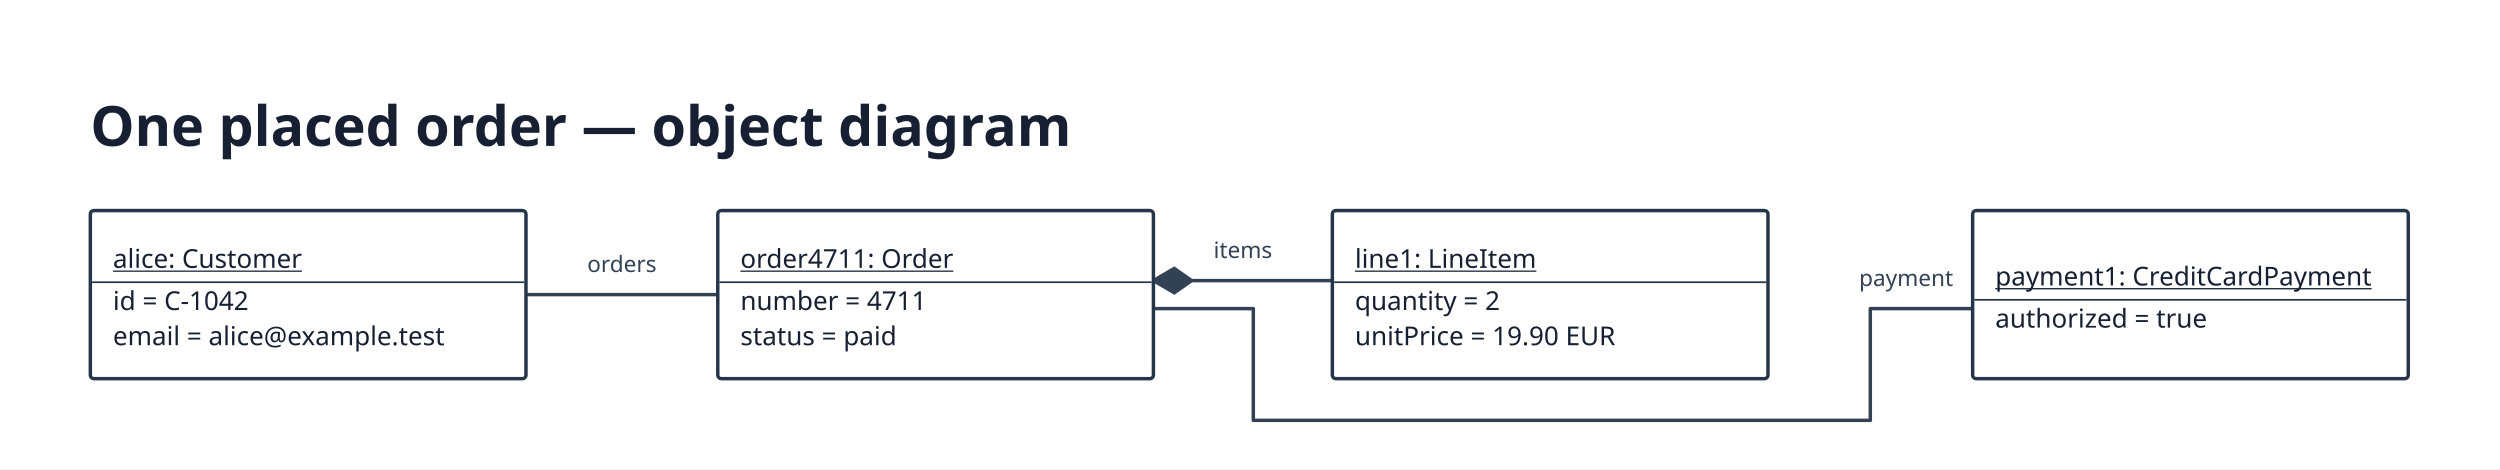
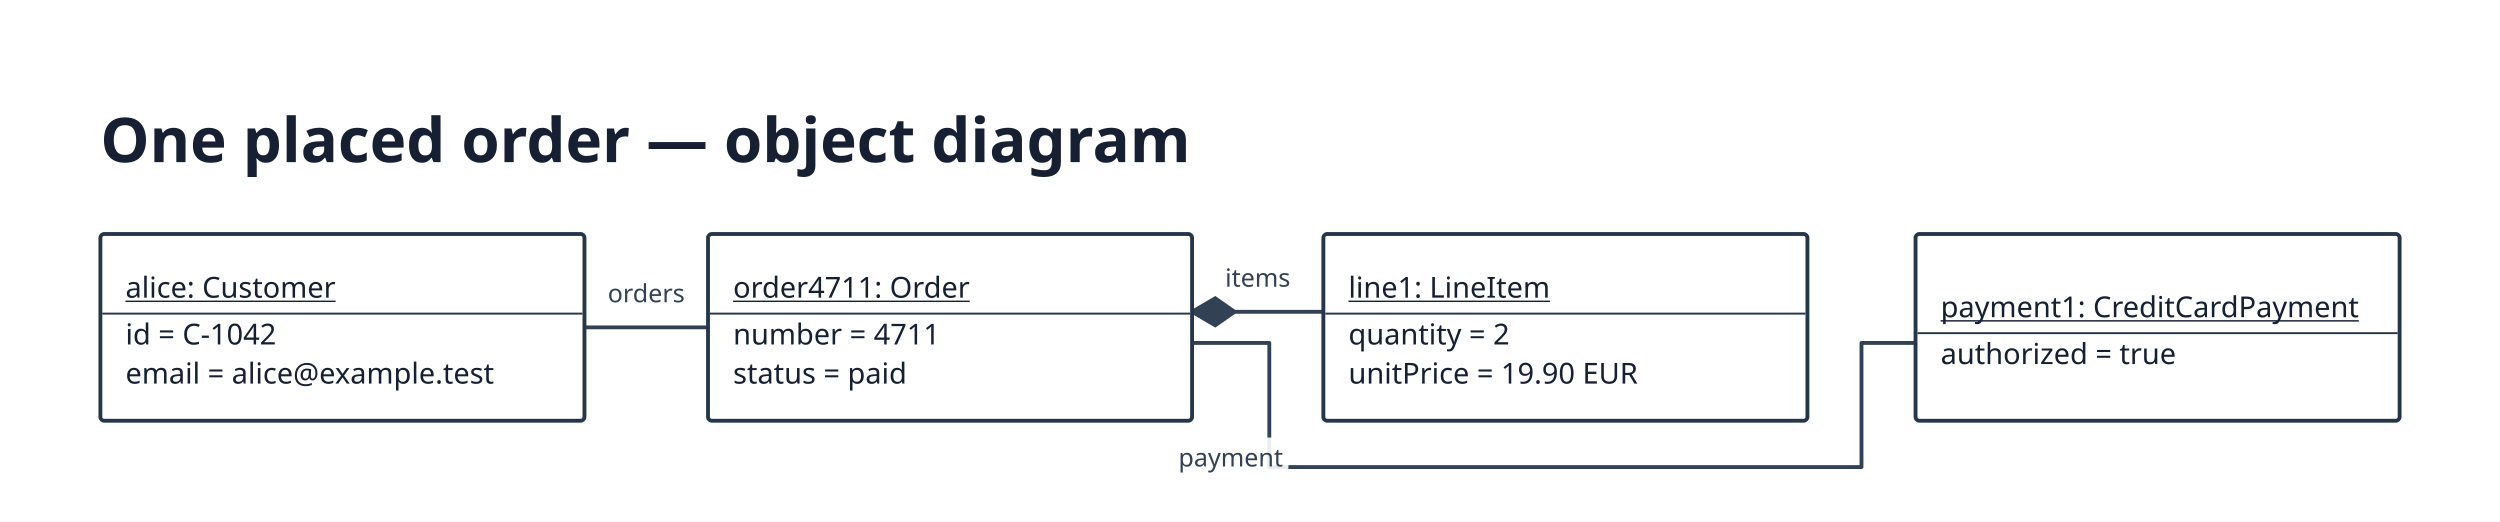
- <svg xmlns="http://www.w3.org/2000/svg" width="1439" height="270" viewBox="0 0 1439 270" role="img" aria-label="uml-object-example">
+ <svg xmlns="http://www.w3.org/2000/svg" width="1295" height="270" viewBox="0 0 1295 270" role="img" aria-label="uml-object-example">
  <rect width="100%" height="100%" fill="#ffffff" />
  <g id="boundaries" />
  <g id="corridor-dividers" />
  <g id="lines">
    <g data-line="alice-order">
-       <polyline points="302.75,169.575 413.15,169.575" fill="none" stroke="#334155" stroke-width="2" stroke-linejoin="round" stroke-linecap="round" />
+       <polyline points="302.75,169.575 366.75,169.575" fill="none" stroke="#334155" stroke-width="2" stroke-linejoin="round" stroke-linecap="round" />
    </g>
    <g data-line="order-line">
-       <polyline points="663.9,161.512 766.9,161.512" fill="none" stroke="#334155" stroke-width="2" stroke-linejoin="round" stroke-linecap="round" />
-       <polygon points="663.9,161.512 675.9,154.512 685.9,161.512 675.9,168.512" fill="#334155" stroke="#334155" stroke-width="2" />
+       <polyline points="617.5,161.512 685.5,161.512" fill="none" stroke="#334155" stroke-width="2" stroke-linejoin="round" stroke-linecap="round" />
+       <polygon points="617.5,161.512 629.5,154.512 639.5,161.512 629.5,168.512" fill="#334155" stroke="#334155" stroke-width="2" />
    </g>
    <g data-line="order-payment">
-       <polyline points="663.9,177.637 721.4,177.637 721.4,241.95 1076.55,241.95 1076.55,177.637 1135.45,177.637" fill="none" stroke="#334155" stroke-width="2" stroke-linejoin="round" stroke-linecap="round" />
+       <polyline points="617.5,177.637 657.5,177.637 657.5,241.95 964.25,241.95 964.25,177.637 992.25,177.637" fill="none" stroke="#334155" stroke-width="2" stroke-linejoin="round" stroke-linecap="round" />
    </g>
  </g>
  <g id="objects">
    <rect x="52" y="121.2" width="250.75" height="96.75" rx="2" fill="#ffffff" stroke="#26364a" stroke-width="2" />
-     <rect x="413.15" y="121.2" width="250.75" height="96.75" rx="2" fill="#ffffff" stroke="#26364a" stroke-width="2" />
-     <rect x="766.9" y="121.2" width="250.75" height="96.75" rx="2" fill="#ffffff" stroke="#26364a" stroke-width="2" />
-     <rect x="1135.45" y="121.2" width="250.75" height="96.75" rx="2" fill="#ffffff" stroke="#26364a" stroke-width="2" />
+     <rect x="366.75" y="121.2" width="250.75" height="96.75" rx="2" fill="#ffffff" stroke="#26364a" stroke-width="2" />
+     <rect x="685.5" y="121.2" width="250.75" height="96.75" rx="2" fill="#ffffff" stroke="#26364a" stroke-width="2" />
+     <rect x="992.25" y="121.2" width="250.75" height="96.75" rx="2" fill="#ffffff" stroke="#26364a" stroke-width="2" />
  </g>
  <g id="ports" />
  <g id="text">
    <text x="52" y="84" text-anchor="start" fill="#172033" font-family="ui-rounded, 'Comic Sans MS', sans-serif" font-size="32" font-weight="700">One placed order — object diagram</text>
    <text x="65" y="154.2" text-anchor="start" fill="#172033" font-family="ui-rounded, 'Comic Sans MS', sans-serif" font-size="15" font-weight="450" text-decoration="underline">alice: Customer</text>
    <path d="M 53 162.45 H 301.75" stroke="#26364a" stroke-width="1" />
    <text x="65" y="178.45" text-anchor="start" fill="#172033" font-family="ui-rounded, 'Comic Sans MS', sans-serif" font-size="15" font-weight="450">id = C-1042</text>
    <text x="65" y="198.7" text-anchor="start" fill="#172033" font-family="ui-rounded, 'Comic Sans MS', sans-serif" font-size="15" font-weight="450">email = alice@example.test</text>
-     <text x="426.15" y="154.2" text-anchor="start" fill="#172033" font-family="ui-rounded, 'Comic Sans MS', sans-serif" font-size="15" font-weight="450" text-decoration="underline">order4711: Order</text>
-     <path d="M 414.15 162.45 H 662.9" stroke="#26364a" stroke-width="1" />
-     <text x="426.15" y="178.45" text-anchor="start" fill="#172033" font-family="ui-rounded, 'Comic Sans MS', sans-serif" font-size="15" font-weight="450">number = 4711</text>
-     <text x="426.15" y="198.7" text-anchor="start" fill="#172033" font-family="ui-rounded, 'Comic Sans MS', sans-serif" font-size="15" font-weight="450">status = paid</text>
-     <text x="779.9" y="154.2" text-anchor="start" fill="#172033" font-family="ui-rounded, 'Comic Sans MS', sans-serif" font-size="15" font-weight="450" text-decoration="underline">line1: LineItem</text>
-     <path d="M 767.9 162.45 H 1016.65" stroke="#26364a" stroke-width="1" />
-     <text x="779.9" y="178.45" text-anchor="start" fill="#172033" font-family="ui-rounded, 'Comic Sans MS', sans-serif" font-size="15" font-weight="450">quantity = 2</text>
-     <text x="779.9" y="198.7" text-anchor="start" fill="#172033" font-family="ui-rounded, 'Comic Sans MS', sans-serif" font-size="15" font-weight="450">unitPrice = 19.90 EUR</text>
-     <text x="1148.45" y="164.325" text-anchor="start" fill="#172033" font-family="ui-rounded, 'Comic Sans MS', sans-serif" font-size="15" font-weight="450" text-decoration="underline">payment1: CreditCardPayment</text>
-     <path d="M 1136.45 172.575 H 1385.2" stroke="#26364a" stroke-width="1" />
-     <text x="1148.45" y="188.575" text-anchor="start" fill="#172033" font-family="ui-rounded, 'Comic Sans MS', sans-serif" font-size="15" font-weight="450">authorized = true</text>
+     <text x="379.75" y="154.2" text-anchor="start" fill="#172033" font-family="ui-rounded, 'Comic Sans MS', sans-serif" font-size="15" font-weight="450" text-decoration="underline">order4711: Order</text>
+     <path d="M 367.75 162.45 H 616.5" stroke="#26364a" stroke-width="1" />
+     <text x="379.75" y="178.45" text-anchor="start" fill="#172033" font-family="ui-rounded, 'Comic Sans MS', sans-serif" font-size="15" font-weight="450">number = 4711</text>
+     <text x="379.75" y="198.7" text-anchor="start" fill="#172033" font-family="ui-rounded, 'Comic Sans MS', sans-serif" font-size="15" font-weight="450">status = paid</text>
+     <text x="698.5" y="154.2" text-anchor="start" fill="#172033" font-family="ui-rounded, 'Comic Sans MS', sans-serif" font-size="15" font-weight="450" text-decoration="underline">line1: LineItem</text>
+     <path d="M 686.5 162.45 H 935.25" stroke="#26364a" stroke-width="1" />
+     <text x="698.5" y="178.45" text-anchor="start" fill="#172033" font-family="ui-rounded, 'Comic Sans MS', sans-serif" font-size="15" font-weight="450">quantity = 2</text>
+     <text x="698.5" y="198.7" text-anchor="start" fill="#172033" font-family="ui-rounded, 'Comic Sans MS', sans-serif" font-size="15" font-weight="450">unitPrice = 19.90 EUR</text>
+     <text x="1005.25" y="164.325" text-anchor="start" fill="#172033" font-family="ui-rounded, 'Comic Sans MS', sans-serif" font-size="15" font-weight="450" text-decoration="underline">payment1: CreditCardPayment</text>
+     <path d="M 993.25 172.575 H 1242" stroke="#26364a" stroke-width="1" />
+     <text x="1005.25" y="188.575" text-anchor="start" fill="#172033" font-family="ui-rounded, 'Comic Sans MS', sans-serif" font-size="15" font-weight="450">authorized = true</text>
    <g>
-       <rect x="331.75" y="141.575" width="52.4" height="20" rx="4" fill="#ffffff" fill-opacity=".9" />
-       <text x="357.95" y="156.575" text-anchor="middle" font-family="ui-rounded, sans-serif" font-size="13" fill="#334155">orders</text>
+       <rect x="308.55" y="141.575" width="52.4" height="20" rx="4" fill="#ffffff" fill-opacity=".9" />
+       <text x="334.75" y="156.575" text-anchor="middle" font-family="ui-rounded, sans-serif" font-size="13" fill="#334155">orders</text>
    </g>
    <g>
-       <rect x="692.9" y="133.512" width="45" height="20" rx="4" fill="#ffffff" fill-opacity=".9" />
-       <text x="715.4" y="148.512" text-anchor="middle" font-family="ui-rounded, sans-serif" font-size="13" fill="#334155">items</text>
+       <rect x="629" y="133.512" width="45" height="20" rx="4" fill="#ffffff" fill-opacity=".9" />
+       <text x="651.5" y="148.512" text-anchor="middle" font-family="ui-rounded, sans-serif" font-size="13" fill="#334155">items</text>
    </g>
    <g>
-       <rect x="1067.265" y="149.637" width="59.8" height="20" rx="4" fill="#ffffff" fill-opacity=".9" />
-       <text x="1097.165" y="164.637" text-anchor="middle" font-family="ui-rounded, sans-serif" font-size="13" fill="#334155">payment</text>
+       <rect x="607.6" y="226.637" width="59.8" height="20" rx="4" fill="#ffffff" fill-opacity=".9" />
+       <text x="637.5" y="241.637" text-anchor="middle" font-family="ui-rounded, sans-serif" font-size="13" fill="#334155">payment</text>
    </g>
  </g>
</svg>
